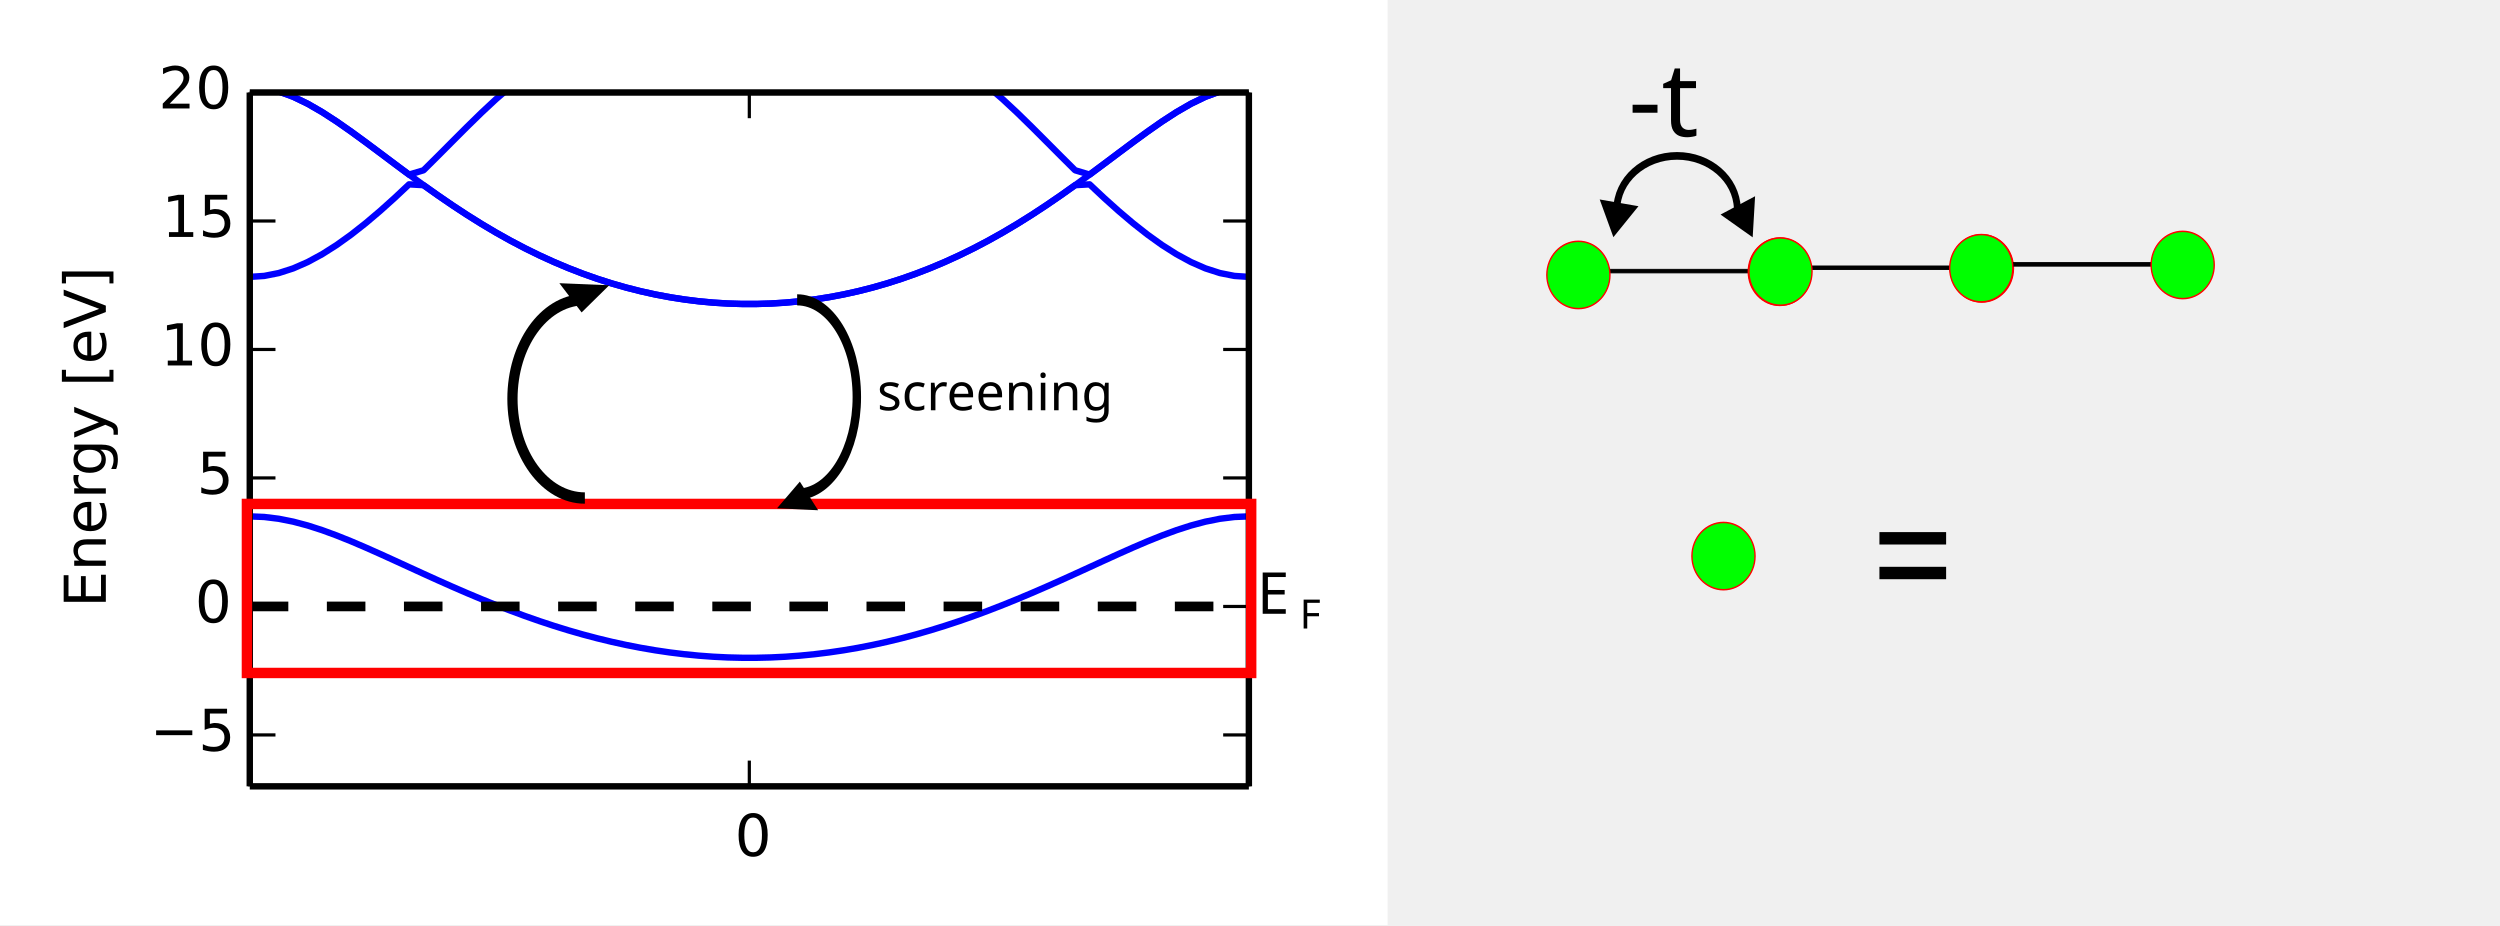
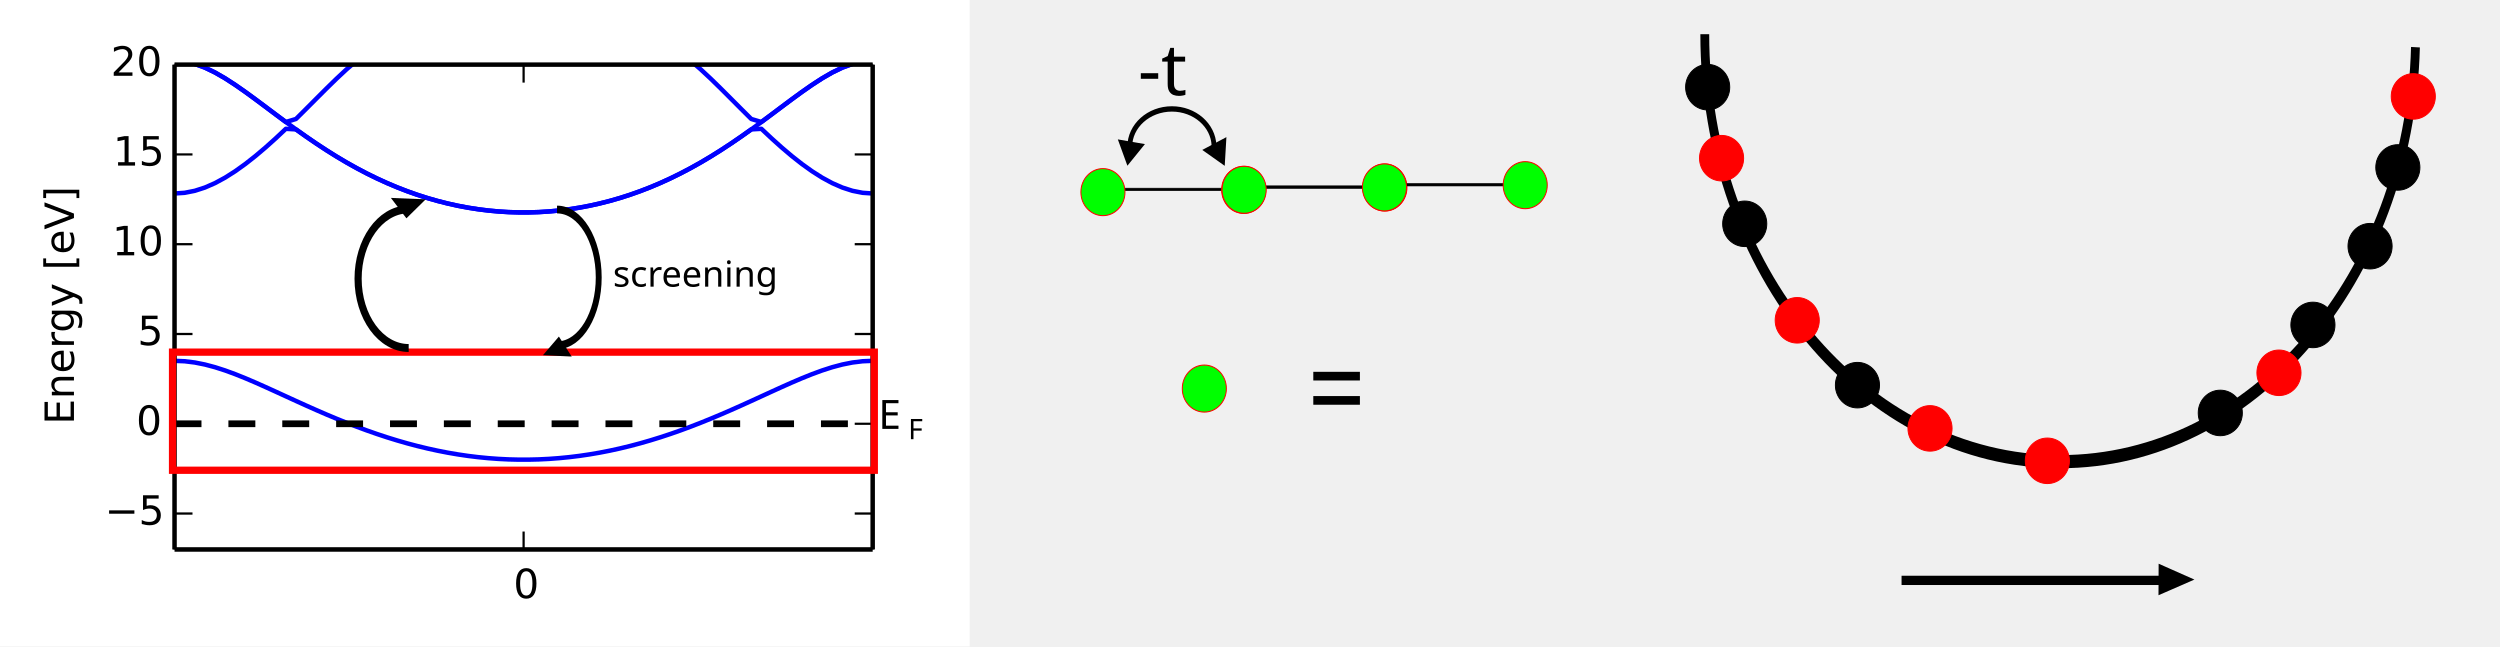
- <svg xmlns="http://www.w3.org/2000/svg" id="svg2" version="1.1" width="486.442" height="180" xml:space="preserve">
+ <svg xmlns="http://www.w3.org/2000/svg" id="svg2" version="1.1" width="696.136" height="180" xml:space="preserve">
  <defs id="defs6">
    <clipPath clipPathUnits="userSpaceOnUse" id="clipPath20">
      <path d="m 38.88,21.6 155.52,0 0,108 -155.52,0 0,-108 z" id="path22" />
    </clipPath>
    <clipPath clipPathUnits="userSpaceOnUse" id="clipPath30">
      <path d="m 38.88,21.6 155.52,0 0,108 -155.52,0 0,-108 z" id="path32" />
    </clipPath>
    <clipPath clipPathUnits="userSpaceOnUse" id="clipPath40">
      <path d="m 38.88,21.6 155.52,0 0,108 -155.52,0 0,-108 z" id="path42" />
    </clipPath>
    <clipPath clipPathUnits="userSpaceOnUse" id="clipPath50">
      <path d="m 38.88,21.6 155.52,0 0,108 -155.52,0 0,-108 z" id="path52" />
    </clipPath>
    <clipPath clipPathUnits="userSpaceOnUse" id="clipPath60">
      <path d="m 38.88,21.6 155.52,0 0,108 -155.52,0 0,-108 z" id="path62" />
    </clipPath>
    <clipPath clipPathUnits="userSpaceOnUse" id="clipPath68">
      <path d="m 38.88,21.6 155.52,0 0,108 -155.52,0 0,-108 z" id="path70" />
    </clipPath>
    <clipPath clipPathUnits="userSpaceOnUse" id="clipPath76">
      <path d="m 38.88,21.6 155.52,0 0,108 -155.52,0 0,-108 z" id="path78" />
    </clipPath>
    <clipPath clipPathUnits="userSpaceOnUse" id="clipPath84">
      <path d="m 38.88,21.6 155.52,0 0,108 -155.52,0 0,-108 z" id="path86" />
    </clipPath>
    <clipPath clipPathUnits="userSpaceOnUse" id="clipPath92">
      <path d="m 38.88,21.6 155.52,0 0,108 -155.52,0 0,-108 z" id="path94" />
    </clipPath>
    <clipPath clipPathUnits="userSpaceOnUse" id="clipPath100">
      <path d="m 38.88,21.6 155.52,0 0,108 -155.52,0 0,-108 z" id="path102" />
    </clipPath>
    <clipPath clipPathUnits="userSpaceOnUse" id="clipPath108">
      <path d="m 38.88,21.6 155.52,0 0,108 -155.52,0 0,-108 z" id="path110" />
    </clipPath>
    <clipPath clipPathUnits="userSpaceOnUse" id="clipPath164">
      <path d="m -184,-236 1472,0 0,1165 -1472,0 0,-1165 z" id="path166" />
    </clipPath>
  </defs>
  <g id="g10" transform="matrix(1.25,0,0,-1.25,100.1752,189.8885)">
    <path d="m -80.14,7.911 216,0 0,144 -216,0 0,-144 z" style="fill:#ffffff;fill-opacity:1;fill-rule:nonzero;stroke:none" id="path12" />
    <path d="m -41.26,29.511 155.52,0 0,108 -155.52,0 0,-108 z" style="fill:#ffffff;fill-opacity:1;fill-rule:nonzero;stroke:none" id="path14" />
    <g id="g16" transform="translate(-80.14013,7.910828)">
      <g id="g18" clip-path="url(#clipPath20)">
        <path d="m 38.88,63.62 2.254,-0.094 2.254,-0.278 2.254,-0.449 2.254,-0.599 2.254,-0.726 2.254,-0.828 2.254,-0.906 2.254,-0.964 2.254,-1.002 2.254,-1.025 2.254,-1.034 2.254,-1.032 2.254,-1.021 2.254,-1.002 2.254,-0.977 2.254,-0.947 2.254,-0.913 2.254,-0.875 2.254,-0.834 2.254,-0.79 2.254,-0.744 2.254,-0.697 2.254,-0.648 2.254,-0.597 2.254,-0.546 2.254,-0.493 2.254,-0.44 2.254,-0.386 2.254,-0.332 2.254,-0.277 2.254,-0.222 2.254,-0.167 2.254,-0.111 2.254,-0.056 2.254,0 2.254,0.056 2.254,0.111 2.254,0.167 2.254,0.222 2.254,0.277 2.254,0.332 2.254,0.386 2.254,0.44 2.254,0.493 2.254,0.546 2.254,0.597 2.254,0.648 2.254,0.697 2.254,0.744 2.254,0.79 2.254,0.834 2.254,0.875 2.254,0.913 2.254,0.947 2.254,0.977 2.254,1.002 2.254,1.021 2.254,1.032 2.254,1.034 2.254,1.025 2.254,1.002 2.254,0.964 2.254,0.906 2.254,0.828 2.254,0.726 2.254,0.599 2.254,0.449 2.254,0.278 2.254,0.094" style="fill:none;stroke:#0000ff;stroke-width:1;stroke-linecap:square;stroke-linejoin:round;stroke-miterlimit:10;stroke-opacity:1;stroke-dasharray:none" id="path24" />
      </g>
    </g>
    <g id="g26" transform="translate(-80.14013,7.910828)">
      <g id="g28" clip-path="url(#clipPath30)">
        <path d="m 38.88,100.9 2.254,0.15 2.254,0.445 2.254,0.727 2.254,0.987 2.254,1.222 2.254,1.431 2.254,1.615 2.254,1.774 2.254,1.91 2.254,2.024 2.254,2.118 2.254,-0.126 2.254,-1.599 2.254,-1.543 2.254,-1.48 2.254,-1.411 2.254,-1.338 2.254,-1.262 2.254,-1.185 2.254,-1.107 2.254,-1.029 2.254,-0.951 2.254,-0.874 2.254,-0.797 2.254,-0.721 2.254,-0.646 2.254,-0.572 2.254,-0.498 2.254,-0.425 2.254,-0.353 2.254,-0.282 2.254,-0.211 2.254,-0.14 2.254,-0.07 2.254,0 2.254,0.07 2.254,0.14 2.254,0.211 2.254,0.282 2.254,0.353 2.254,0.425 2.254,0.498 2.254,0.572 2.254,0.646 2.254,0.721 2.254,0.797 2.254,0.874 2.254,0.951 2.254,1.029 2.254,1.107 2.254,1.185 2.254,1.262 2.254,1.338 2.254,1.411 2.254,1.48 2.254,1.543 2.254,1.599 2.254,0.126 2.254,-2.118 2.254,-2.024 2.254,-1.91 2.254,-1.774 2.254,-1.615 2.254,-1.431 2.254,-1.222 2.254,-0.987 2.254,-0.727 2.254,-0.445 2.254,-0.15" style="fill:none;stroke:#0000ff;stroke-width:1;stroke-linecap:square;stroke-linejoin:round;stroke-miterlimit:10;stroke-opacity:1;stroke-dasharray:none" id="path34" />
      </g>
    </g>
    <g id="g36" transform="translate(-80.14013,7.910828)">
      <g id="g38" clip-path="url(#clipPath40)">
        <path d="m 38.88,130.458 2.254,-0.176 2.254,-0.517 2.254,-0.826 2.254,-1.09 2.254,-1.301 2.254,-1.461 2.254,-1.573 2.254,-1.645 2.254,-1.681 2.254,-1.69 2.254,-1.676 2.254,-1.644 2.254,-1.599 2.254,-1.543 2.254,-1.48 2.254,-1.411 2.254,-1.338 2.254,-1.262 2.254,-1.185 2.254,-1.107 2.254,-1.029 2.254,-0.951 2.254,-0.874 2.254,-0.797 2.254,-0.721 2.254,-0.646 2.254,-0.572 2.254,-0.498 2.254,-0.425 2.254,-0.353 2.254,-0.282 2.254,-0.211 2.254,-0.14 2.254,-0.07 2.254,0 2.254,0.07 2.254,0.14 2.254,0.211 2.254,0.282 2.254,0.353 2.254,0.425 2.254,0.498 2.254,0.572 2.254,0.646 2.254,0.721 2.254,0.797 2.254,0.874 2.254,0.951 2.254,1.029 2.254,1.107 2.254,1.185 2.254,1.262 2.254,1.338 2.254,1.411 2.254,1.48 2.254,1.543 2.254,1.599 2.254,1.644 2.254,1.676 2.254,1.69 2.254,1.681 2.254,1.645 2.254,1.573 2.254,1.461 2.254,1.301 2.254,1.09 2.254,0.826 2.254,0.517 2.254,0.176" style="fill:none;stroke:#0000ff;stroke-width:1;stroke-linecap:square;stroke-linejoin:round;stroke-miterlimit:10;stroke-opacity:1;stroke-dasharray:none" id="path44" />
      </g>
    </g>
    <g id="g46" transform="translate(-80.14013,7.910828)">
      <g id="g48" clip-path="url(#clipPath50)">
        <path d="m 38.88,130.458 2.254,-0.176 2.254,-0.517 2.254,-0.826 2.254,-1.09 2.254,-1.301 2.254,-1.461 2.254,-1.573 2.254,-1.645 2.254,-1.681 2.254,-1.69 2.254,-1.676 2.254,0.672 2.254,2.24 2.254,2.262 2.254,2.253 2.254,2.202 2.254,2.101 2.254,1.94 2.254,1.715 2.254,1.434 2.254,1.123 2.254,0.818 2.254,0.552 2.254,0.342 2.254,0.188 2.254,0.083 2.254,0.017 2.254,-0.022 2.254,-0.041 2.254,-0.046 2.254,-0.043 2.254,-0.035 2.254,-0.025 2.254,-0.013 2.254,0 2.254,0.013 2.254,0.025 2.254,0.035 2.254,0.043 2.254,0.046 2.254,0.041 2.254,0.022 2.254,-0.017 2.254,-0.083 2.254,-0.188 2.254,-0.342 2.254,-0.552 2.254,-0.818 2.254,-1.123 2.254,-1.434 2.254,-1.715 2.254,-1.94 2.254,-2.101 2.254,-2.202 2.254,-2.253 2.254,-2.262 2.254,-2.24 2.254,-0.672 2.254,1.676 2.254,1.69 2.254,1.681 2.254,1.645 2.254,1.573 2.254,1.461 2.254,1.301 2.254,1.09 2.254,0.826 2.254,0.517 2.254,0.176" style="fill:none;stroke:#0000ff;stroke-width:1;stroke-linecap:square;stroke-linejoin:round;stroke-miterlimit:10;stroke-opacity:1;stroke-dasharray:none" id="path54" />
      </g>
    </g>
    <g id="g56">
      <g id="g58" clip-path="url(#clipPath60)" />
    </g>
    <g id="g64">
      <g id="g66" clip-path="url(#clipPath68)" />
    </g>
    <g id="g72">
      <g id="g74" clip-path="url(#clipPath76)" />
    </g>
    <g id="g80">
      <g id="g82" clip-path="url(#clipPath84)" />
    </g>
    <g id="g88">
      <g id="g90" clip-path="url(#clipPath92)" />
    </g>
    <g id="g96">
      <g id="g98" clip-path="url(#clipPath100)" />
    </g>
    <g id="g104" transform="translate(-80.14013,7.910828)">
      <g id="g106" clip-path="url(#clipPath108)">
        <path d="m 38.88,49.6 155.52,0" style="fill:none;stroke:#000000;stroke-width:1.5;stroke-linecap:butt;stroke-linejoin:round;stroke-miterlimit:10;stroke-opacity:1;stroke-dasharray:6, 6;stroke-dashoffset:0" id="path112" />
      </g>
    </g>
    <g id="g114" transform="translate(-80.14013,7.910828)">
      <path d="m 38.88,21.6 0,4" style="fill:#000000;fill-opacity:1;fill-rule:nonzero;stroke:#000000;stroke-width:0.5;stroke-linecap:butt;stroke-linejoin:round;stroke-miterlimit:10;stroke-opacity:1;stroke-dasharray:none" id="path116" />
      <path d="m 38.88,129.6 0,-4" style="fill:#000000;fill-opacity:1;fill-rule:nonzero;stroke:#000000;stroke-width:0.5;stroke-linecap:butt;stroke-linejoin:round;stroke-miterlimit:10;stroke-opacity:1;stroke-dasharray:none" id="path118" />
      <path d="m 116.64,21.6 0,4" style="fill:#000000;fill-opacity:1;fill-rule:nonzero;stroke:#000000;stroke-width:0.5;stroke-linecap:butt;stroke-linejoin:round;stroke-miterlimit:10;stroke-opacity:1;stroke-dasharray:none" id="path130" />
      <path d="m 116.64,129.6 0,-4" style="fill:#000000;fill-opacity:1;fill-rule:nonzero;stroke:#000000;stroke-width:0.5;stroke-linecap:butt;stroke-linejoin:round;stroke-miterlimit:10;stroke-opacity:1;stroke-dasharray:none" id="path132" />
      <text transform="matrix(1,0,0,-1,114.3744,10.75625)" id="text134">
        <tspan style="font-size:9px;font-variant:normal;font-weight:normal;writing-mode:lr-tb;fill:#000000;fill-opacity:1;fill-rule:nonzero;stroke:none;font-family:Bitstream Vera Sans;-inkscape-font-specification:BitstreamVeraSans-Roman" x="0" y="0" id="tspan136">0</tspan>
      </text>
      <path d="m 194.4,21.6 0,4" style="fill:#000000;fill-opacity:1;fill-rule:nonzero;stroke:#000000;stroke-width:0.5;stroke-linecap:butt;stroke-linejoin:round;stroke-miterlimit:10;stroke-opacity:1;stroke-dasharray:none" id="path138" />
      <path d="m 194.4,129.6 0,-4" style="fill:#000000;fill-opacity:1;fill-rule:nonzero;stroke:#000000;stroke-width:0.5;stroke-linecap:butt;stroke-linejoin:round;stroke-miterlimit:10;stroke-opacity:1;stroke-dasharray:none" id="path140" />
      <path d="m 38.88,29.6 4,0" style="fill:#000000;fill-opacity:1;fill-rule:nonzero;stroke:#000000;stroke-width:0.5;stroke-linecap:butt;stroke-linejoin:round;stroke-miterlimit:10;stroke-opacity:1;stroke-dasharray:none" id="path148" />
      <path d="m 194.4,29.6 -4,0" style="fill:#000000;fill-opacity:1;fill-rule:nonzero;stroke:#000000;stroke-width:0.5;stroke-linecap:butt;stroke-linejoin:round;stroke-miterlimit:10;stroke-opacity:1;stroke-dasharray:none" id="path150" />
      <g id="g152" transform="translate(23.34875,27.11563)">
        <text transform="matrix(1,0,0,-1,7.541016,0)" id="text154">
          <tspan style="font-size:9px;font-variant:normal;font-weight:normal;writing-mode:lr-tb;fill:#000000;fill-opacity:1;fill-rule:nonzero;stroke:none;font-family:Bitstream Vera Sans;-inkscape-font-specification:BitstreamVeraSans-Roman" x="0" y="0" id="tspan156">5</tspan>
        </text>
        <g id="g158" transform="scale(0.009,0.009)">
          <g id="g160">
            <g id="g162" clip-path="url(#clipPath164)">
              <path d="m 106,355 626,0 0,-83 -626,0 0,83" style="fill:#000000;fill-opacity:1;fill-rule:nonzero;stroke:none" id="path168" />
            </g>
          </g>
        </g>
      </g>
      <path d="m 38.88,49.6 4,0" style="fill:#000000;fill-opacity:1;fill-rule:nonzero;stroke:#000000;stroke-width:0.5;stroke-linecap:butt;stroke-linejoin:round;stroke-miterlimit:10;stroke-opacity:1;stroke-dasharray:none" id="path170" />
      <path d="m 194.4,49.6 -4,0" style="fill:#000000;fill-opacity:1;fill-rule:nonzero;stroke:#000000;stroke-width:0.5;stroke-linecap:butt;stroke-linejoin:round;stroke-miterlimit:10;stroke-opacity:1;stroke-dasharray:none" id="path172" />
      <text transform="matrix(1,0,0,-1,30.34875,47.11563)" id="text174">
        <tspan style="font-size:9px;font-variant:normal;font-weight:normal;writing-mode:lr-tb;fill:#000000;fill-opacity:1;fill-rule:nonzero;stroke:none;font-family:Bitstream Vera Sans;-inkscape-font-specification:BitstreamVeraSans-Roman" x="0" y="0" id="tspan176">0</tspan>
      </text>
      <path d="m 38.88,69.6 4,0" style="fill:#000000;fill-opacity:1;fill-rule:nonzero;stroke:#000000;stroke-width:0.5;stroke-linecap:butt;stroke-linejoin:round;stroke-miterlimit:10;stroke-opacity:1;stroke-dasharray:none" id="path178" />
      <path d="m 194.4,69.6 -4,0" style="fill:#000000;fill-opacity:1;fill-rule:nonzero;stroke:#000000;stroke-width:0.5;stroke-linecap:butt;stroke-linejoin:round;stroke-miterlimit:10;stroke-opacity:1;stroke-dasharray:none" id="path180" />
      <text transform="matrix(1,0,0,-1,30.64562,67.11562)" id="text182">
        <tspan style="font-size:9px;font-variant:normal;font-weight:normal;writing-mode:lr-tb;fill:#000000;fill-opacity:1;fill-rule:nonzero;stroke:none;font-family:Bitstream Vera Sans;-inkscape-font-specification:BitstreamVeraSans-Roman" x="0" y="0" id="tspan184">5</tspan>
      </text>
      <path d="m 38.88,89.6 4,0" style="fill:#000000;fill-opacity:1;fill-rule:nonzero;stroke:#000000;stroke-width:0.5;stroke-linecap:butt;stroke-linejoin:round;stroke-miterlimit:10;stroke-opacity:1;stroke-dasharray:none" id="path186" />
      <path d="m 194.4,89.6 -4,0" style="fill:#000000;fill-opacity:1;fill-rule:nonzero;stroke:#000000;stroke-width:0.5;stroke-linecap:butt;stroke-linejoin:round;stroke-miterlimit:10;stroke-opacity:1;stroke-dasharray:none" id="path188" />
      <text transform="matrix(1,0,0,-1,25.005,87.11562)" id="text190">
        <tspan style="font-size:9px;font-variant:normal;font-weight:normal;writing-mode:lr-tb;fill:#000000;fill-opacity:1;fill-rule:nonzero;stroke:none;font-family:Bitstream Vera Sans;-inkscape-font-specification:BitstreamVeraSans-Roman" x="0 5.724" y="0" id="tspan192">10</tspan>
      </text>
      <path d="m 38.88,109.6 4,0" style="fill:#000000;fill-opacity:1;fill-rule:nonzero;stroke:#000000;stroke-width:0.5;stroke-linecap:butt;stroke-linejoin:round;stroke-miterlimit:10;stroke-opacity:1;stroke-dasharray:none" id="path194" />
      <path d="m 194.4,109.6 -4,0" style="fill:#000000;fill-opacity:1;fill-rule:nonzero;stroke:#000000;stroke-width:0.5;stroke-linecap:butt;stroke-linejoin:round;stroke-miterlimit:10;stroke-opacity:1;stroke-dasharray:none" id="path196" />
      <text transform="matrix(1,0,0,-1,25.1925,107.1156)" id="text198">
        <tspan style="font-size:9px;font-variant:normal;font-weight:normal;writing-mode:lr-tb;fill:#000000;fill-opacity:1;fill-rule:nonzero;stroke:none;font-family:Bitstream Vera Sans;-inkscape-font-specification:BitstreamVeraSans-Roman" x="0 5.724" y="0" id="tspan200">15</tspan>
      </text>
      <path d="m 38.88,129.6 4,0" style="fill:#000000;fill-opacity:1;fill-rule:nonzero;stroke:#000000;stroke-width:0.5;stroke-linecap:butt;stroke-linejoin:round;stroke-miterlimit:10;stroke-opacity:1;stroke-dasharray:none" id="path202" />
      <path d="m 194.4,129.6 -4,0" style="fill:#000000;fill-opacity:1;fill-rule:nonzero;stroke:#000000;stroke-width:0.5;stroke-linecap:butt;stroke-linejoin:round;stroke-miterlimit:10;stroke-opacity:1;stroke-dasharray:none" id="path204" />
      <text transform="matrix(1,0,0,-1,24.67687,127.1156)" id="text206">
        <tspan style="font-size:9px;font-variant:normal;font-weight:normal;writing-mode:lr-tb;fill:#000000;fill-opacity:1;fill-rule:nonzero;stroke:none;font-family:Bitstream Vera Sans;-inkscape-font-specification:BitstreamVeraSans-Roman" x="0 5.724" y="0" id="tspan208">20</tspan>
      </text>
      <text transform="matrix(0,1,1,0,16.47375,49.42813)" id="text210">
        <tspan style="font-size:9px;font-variant:normal;font-weight:normal;writing-mode:lr-tb;fill:#000000;fill-opacity:1;fill-rule:nonzero;stroke:none;font-family:Bitstream Vera Sans;-inkscape-font-specification:BitstreamVeraSans-Roman" x="0 5.688 11.394 16.929 20.628 26.343 31.671 34.533 38.043 43.578 49.734" y="0" id="tspan212">Energy [eV]</tspan>
      </text>
      <path d="m 38.88,129.6 155.52,0" style="fill:none;stroke:#000000;stroke-width:1;stroke-linecap:butt;stroke-linejoin:round;stroke-miterlimit:10;stroke-opacity:1;stroke-dasharray:none" id="path214" />
      <path d="m 194.4,21.6 0,108" style="fill:none;stroke:#000000;stroke-width:1;stroke-linecap:butt;stroke-linejoin:round;stroke-miterlimit:10;stroke-opacity:1;stroke-dasharray:none" id="path216" />
      <path d="m 38.88,21.6 155.52,0" style="fill:none;stroke:#000000;stroke-width:1;stroke-linecap:butt;stroke-linejoin:round;stroke-miterlimit:10;stroke-opacity:1;stroke-dasharray:none" id="path218" />
      <path d="m 38.88,21.6 0,108" style="fill:none;stroke:#000000;stroke-width:1;stroke-linecap:butt;stroke-linejoin:round;stroke-miterlimit:10;stroke-opacity:1;stroke-dasharray:none" id="path220" />
      <g id="g222" transform="translate(195.676,47.6)">
        <text transform="matrix(1,0,0,-1,0,0.859375)" id="text224">
          <tspan style="font-size:9px;font-variant:normal;font-weight:normal;writing-mode:lr-tb;fill:#000000;fill-opacity:1;fill-rule:nonzero;stroke:none;font-family:Cmmi10;-inkscape-font-specification:Cmmi10" x="0" y="0" id="tspan226">E</tspan>
        </text>
        <text transform="matrix(1,0,0,-1,6.640137,-1.436469)" id="text228">
          <tspan style="font-size:6.3px;font-variant:normal;font-weight:normal;writing-mode:lr-tb;fill:#000000;fill-opacity:1;fill-rule:nonzero;stroke:none;font-family:Cmmi10;-inkscape-font-specification:Cmmi10" x="0" y="0" id="tspan230">F</tspan>
        </text>
      </g>
    </g>
    <rect style="fill:none;stroke:#ff0000;stroke-width:1.622;stroke-miterlimit:4;stroke-opacity:1;stroke-dasharray:none;stroke-dashoffset:0" id="rect3209" width="156.325" height="26.312" x="-41.704" y="-73.467" transform="scale(1,-1)" />
    <g id="g4247-6-5-1" transform="matrix(0,-0.03927555,-0.03277362,0,184.7084,-83.16343)">
      <path transform="matrix(0.4946373,0,0,0.5331794,-3451.09,-479.8967)" d="m -3440,1654.261 c -239.849,0 -434.286,-240.487 -434.286,-537.143 0,-290.285 186.467,-528.051 421.056,-536.894" id="path3457-7-6-2" style="fill:none;stroke:#000000;stroke-width:61.43;stroke-miterlimit:4;stroke-opacity:1;stroke-dasharray:none;stroke-dashoffset:0" />
      <path transform="matrix(0.6599258,0.1295349,-0.1154468,0.740457,-3389.784,164.7038)" d="m -2628.571,77.118 -53.11,-72.194 -53.11,-72.194 89.077,-9.897 89.077,-9.897 -35.967,82.092 z" id="path4227-5-2-7" style="fill:#000000;stroke:#000000;stroke-width:37.161;stroke-miterlimit:4;stroke-opacity:1;stroke-dasharray:none;stroke-dashoffset:0" />
      <path transform="matrix(0.4547911,0.5512544,-0.4705224,0.5328239,-3947.443,1869.181)" d="m -2628.571,77.118 -53.11,-72.194 -53.11,-72.194 89.077,-9.897 89.077,-9.897 -35.967,82.092 z" id="path4227-3-3-9-0" style="fill:#000000;stroke:#000000;stroke-width:37.161;stroke-miterlimit:4;stroke-opacity:1;stroke-dasharray:none;stroke-dashoffset:0" />
    </g>
    <rect style="fill:#000000;stroke:#000000;stroke-width:0.14;stroke-miterlimit:4;stroke-dasharray:none;stroke-dashoffset:0" id="rect4861-8" width="0.556" height="28.192" x="-109.986" y="-195.668" transform="matrix(0,-1,-1,0,0,0)" />
-     <path style="fill:#008000;stroke:#ff0000;stroke-width:3;stroke-miterlimit:4;stroke-dasharray:none;stroke-dashoffset:0" id="path3917-8-3" d="m 2651.429,997.643 a 68.571,67.143 0 1 1 -137.143,0 68.571,67.143 0 1 1 137.143,0 z" transform="matrix(0.04989344,0,0,-0.05370855,68.19418,163.1653)" />
-     <path style="fill:#00ff00;stroke:#ff0000;stroke-width:3;stroke-miterlimit:4;stroke-dasharray:none;stroke-dashoffset:0" id="path3917-8-3-6" d="m 2651.429,997.643 a 68.571,67.143 0 1 1 -137.143,0 68.571,67.143 0 1 1 137.143,0 z" transform="matrix(0.07163647,0,0,-0.07801645,-19.47192,186.9432)" />
-     <path style="fill:#00ff00;stroke:#ff0000;stroke-width:3;stroke-miterlimit:4;stroke-dasharray:none;stroke-dashoffset:0" id="path3917-8-3-6-2" d="m 2651.429,997.643 a 68.571,67.143 0 1 1 -137.143,0 68.571,67.143 0 1 1 137.143,0 z" transform="matrix(0.07163647,0,0,-0.07801645,11.88263,187.4437)" />
+     <path style="fill:#008000;stroke:#ff0000;stroke-width:3;stroke-miterlimit:4;stroke-dasharray:none;stroke-dashoffset:0" id="path3917-8-3" d="m 2651.429,997.643 c 0,37.082 -30.701,67.143 -68.571,67.143 -37.871,0 -68.571,-30.061 -68.571,-67.143 0,-37.082 30.7,-67.143 68.571,-67.143 37.871,0 68.571,30.061 68.571,67.143 z" transform="matrix(0.04989344,0,0,-0.05370855,68.19418,163.1653)" />
+     <path style="fill:#00ff00;stroke:#ff0000;stroke-width:3;stroke-miterlimit:4;stroke-dasharray:none;stroke-dashoffset:0" id="path3917-8-3-6" d="m 2651.429,997.643 c 0,37.082 -30.701,67.143 -68.571,67.143 -37.871,0 -68.571,-30.061 -68.571,-67.143 0,-37.082 30.7,-67.143 68.571,-67.143 37.871,0 68.571,30.061 68.571,67.143 z" transform="matrix(0.07163647,0,0,-0.07801645,-19.47192,186.9432)" />
+     <path style="fill:#00ff00;stroke:#ff0000;stroke-width:3;stroke-miterlimit:4;stroke-dasharray:none;stroke-dashoffset:0" id="path3917-8-3-6-2" d="m 2651.429,997.643 c 0,37.082 -30.701,67.143 -68.571,67.143 -37.871,0 -68.571,-30.061 -68.571,-67.143 0,-37.082 30.7,-67.143 68.571,-67.143 37.871,0 68.571,30.061 68.571,67.143 z" transform="matrix(0.07163647,0,0,-0.07801645,11.88263,187.4437)" />
    <flowRoot xml:space="preserve" id="flowRoot5323-1-0" style="font-size:144px;font-style:normal;font-weight:normal;line-height:125%;letter-spacing:0px;word-spacing:0px;fill:#000000;fill-opacity:1;stroke:none;font-family:Sans" transform="matrix(0.02699431,0,0,-0.0297819,271.4581,139.8076)">
      <flowRegion id="flowRegion5325-7-8">
        <rect id="rect5327-8-1" width="1862.857" height="1931.429" x="-2834.286" y="845.177" style="font-size:144px" />
      </flowRegion>
      <flowPara id="flowPara5329-9-9" style="font-size:250px">2</flowPara>
    </flowRoot>
    <rect style="fill:#000000;stroke:#000000;stroke-width:0.14;stroke-miterlimit:4;stroke-dasharray:none;stroke-dashoffset:0" id="rect4861-8-3" width="0.556" height="28.192" x="-110.512" y="-227.126" transform="matrix(0,-1,-1,0,0,0)" />
-     <path style="fill:#008000;stroke:#ff0000;stroke-width:3;stroke-miterlimit:4;stroke-dasharray:none;stroke-dashoffset:0" id="path3917-8-3-67" d="m 2651.429,997.643 a 68.571,67.143 0 1 1 -137.143,0 68.571,67.143 0 1 1 137.143,0 z" transform="matrix(0.04989344,0,0,-0.05370855,99.65172,163.6908)" />
-     <path style="fill:#00ff00;stroke:#ff0000;stroke-width:3;stroke-miterlimit:4;stroke-dasharray:none;stroke-dashoffset:0" id="path3917-8-3-6-5" d="m 2651.429,997.643 a 68.571,67.143 0 1 1 -137.143,0 68.571,67.143 0 1 1 137.143,0 z" transform="matrix(0.07163647,0,0,-0.07801645,11.98562,187.4688)" />
-     <path style="fill:#00ff00;stroke:#ff0000;stroke-width:3;stroke-miterlimit:4;stroke-dasharray:none;stroke-dashoffset:0" id="path3917-8-3-6-2-3" d="m 2651.429,997.643 a 68.571,67.143 0 1 1 -137.143,0 68.571,67.143 0 1 1 137.143,0 z" transform="matrix(0.07163647,0,0,-0.07801645,43.34018,187.9692)" />
+     <path style="fill:#008000;stroke:#ff0000;stroke-width:3;stroke-miterlimit:4;stroke-dasharray:none;stroke-dashoffset:0" id="path3917-8-3-67" d="m 2651.429,997.643 c 0,37.082 -30.701,67.143 -68.571,67.143 -37.871,0 -68.571,-30.061 -68.571,-67.143 0,-37.082 30.7,-67.143 68.571,-67.143 37.871,0 68.571,30.061 68.571,67.143 z" transform="matrix(0.04989344,0,0,-0.05370855,99.65172,163.6908)" />
+     <path style="fill:#00ff00;stroke:#ff0000;stroke-width:3;stroke-miterlimit:4;stroke-dasharray:none;stroke-dashoffset:0" id="path3917-8-3-6-5" d="m 2651.429,997.643 c 0,37.082 -30.701,67.143 -68.571,67.143 -37.871,0 -68.571,-30.061 -68.571,-67.143 0,-37.082 30.7,-67.143 68.571,-67.143 37.871,0 68.571,30.061 68.571,67.143 z" transform="matrix(0.07163647,0,0,-0.07801645,11.98562,187.4688)" />
+     <path style="fill:#00ff00;stroke:#ff0000;stroke-width:3;stroke-miterlimit:4;stroke-dasharray:none;stroke-dashoffset:0" id="path3917-8-3-6-2-3" d="m 2651.429,997.643 c 0,37.082 -30.701,67.143 -68.571,67.143 -37.871,0 -68.571,-30.061 -68.571,-67.143 0,-37.082 30.7,-67.143 68.571,-67.143 37.871,0 68.571,30.061 68.571,67.143 z" transform="matrix(0.07163647,0,0,-0.07801645,43.34018,187.9692)" />
    <flowRoot xml:space="preserve" id="flowRoot5323-1-0-1" style="font-size:144px;font-style:normal;font-weight:normal;line-height:125%;letter-spacing:0px;word-spacing:0px;fill:#000000;fill-opacity:1;stroke:none;font-family:Sans" transform="matrix(0.02699431,0,0,-0.0297819,302.9157,140.3332)">
      <flowRegion id="flowRegion5325-7-8-2">
        <rect id="rect5327-8-1-7" width="1862.857" height="1931.429" x="-2834.286" y="845.177" style="font-size:144px" />
      </flowRegion>
      <flowPara id="flowPara5329-9-9-0" style="font-size:250px">2</flowPara>
    </flowRoot>
    <rect style="fill:#000000;stroke:#000000;stroke-width:0.14;stroke-miterlimit:4;stroke-dasharray:none;stroke-dashoffset:0" id="rect4861-8-3-9" width="0.556" height="28.192" x="-111.038" y="-258.379" transform="matrix(0,-1,-1,0,0,0)" />
-     <path style="fill:#008000;stroke:#ff0000;stroke-width:3;stroke-miterlimit:4;stroke-dasharray:none;stroke-dashoffset:0" id="path3917-8-3-67-3" d="m 2651.429,997.643 a 68.571,67.143 0 1 1 -137.143,0 68.571,67.143 0 1 1 137.143,0 z" transform="matrix(0.04989344,0,0,-0.05370855,130.9053,164.2164)" />
-     <path style="fill:#00ff00;stroke:#ff0000;stroke-width:3;stroke-miterlimit:4;stroke-dasharray:none;stroke-dashoffset:0" id="path3917-8-3-6-5-6" d="m 2651.429,997.643 a 68.571,67.143 0 1 1 -137.143,0 68.571,67.143 0 1 1 137.143,0 z" transform="matrix(0.07163647,0,0,-0.07801645,43.23917,187.9944)" />
-     <path style="fill:#00ff00;stroke:#ff0000;stroke-width:3;stroke-miterlimit:4;stroke-dasharray:none;stroke-dashoffset:0" id="path3917-8-3-6-2-3-0" d="m 2651.429,997.643 a 68.571,67.143 0 1 1 -137.143,0 68.571,67.143 0 1 1 137.143,0 z" transform="matrix(0.07163647,0,0,-0.07801645,74.59373,188.4949)" />
+     <path style="fill:#008000;stroke:#ff0000;stroke-width:3;stroke-miterlimit:4;stroke-dasharray:none;stroke-dashoffset:0" id="path3917-8-3-67-3" d="m 2651.429,997.643 c 0,37.082 -30.701,67.143 -68.571,67.143 -37.871,0 -68.571,-30.061 -68.571,-67.143 0,-37.082 30.7,-67.143 68.571,-67.143 37.871,0 68.571,30.061 68.571,67.143 z" transform="matrix(0.04989344,0,0,-0.05370855,130.9053,164.2164)" />
+     <path style="fill:#00ff00;stroke:#ff0000;stroke-width:3;stroke-miterlimit:4;stroke-dasharray:none;stroke-dashoffset:0" id="path3917-8-3-6-5-6" d="m 2651.429,997.643 c 0,37.082 -30.701,67.143 -68.571,67.143 -37.871,0 -68.571,-30.061 -68.571,-67.143 0,-37.082 30.7,-67.143 68.571,-67.143 37.871,0 68.571,30.061 68.571,67.143 z" transform="matrix(0.07163647,0,0,-0.07801645,43.23917,187.9944)" />
+     <path style="fill:#00ff00;stroke:#ff0000;stroke-width:3;stroke-miterlimit:4;stroke-dasharray:none;stroke-dashoffset:0" id="path3917-8-3-6-2-3-0" d="m 2651.429,997.643 c 0,37.082 -30.701,67.143 -68.571,67.143 -37.871,0 -68.571,-30.061 -68.571,-67.143 0,-37.082 30.7,-67.143 68.571,-67.143 37.871,0 68.571,30.061 68.571,67.143 z" transform="matrix(0.07163647,0,0,-0.07801645,74.59373,188.4949)" />
    <text xml:space="preserve" style="font-size:240px;font-style:normal;font-weight:normal;line-height:125%;letter-spacing:0px;word-spacing:0px;fill:#000000;fill-opacity:1;stroke:none;font-family:Sans" x="173.35" y="-130.701" id="text6338" transform="scale(1,-1)">
      <tspan id="tspan6340" x="173.35" y="-130.701" style="font-size:16px">-t</tspan>
    </text>
-     <path style="fill:#00ff00;stroke:#ff0000;stroke-width:3;stroke-miterlimit:4;stroke-dasharray:none;stroke-dashoffset:0" id="path3917-8-3-6-0" d="m 2651.429,997.643 a 68.571,67.143 0 1 1 -137.143,0 68.571,67.143 0 1 1 137.143,0 z" transform="matrix(0.07163647,0,0,-0.07801645,3.113357,143.1829)" />
+     <path style="fill:#00ff00;stroke:#ff0000;stroke-width:3;stroke-miterlimit:4;stroke-dasharray:none;stroke-dashoffset:0" id="path3917-8-3-6-0" d="m 2651.429,997.643 c 0,37.082 -30.701,67.143 -68.571,67.143 -37.871,0 -68.571,-30.061 -68.571,-67.143 0,-37.082 30.7,-67.143 68.571,-67.143 37.871,0 68.571,30.061 68.571,67.143 z" transform="matrix(0.07163647,0,0,-0.07801645,3.113357,143.1829)" />
    <text xml:space="preserve" style="font-size:24.792px;font-style:normal;font-weight:normal;line-height:125%;letter-spacing:0px;word-spacing:0px;fill:#000000;fill-opacity:1;stroke:none;font-family:Sans" x="231.015" y="-51.064" id="text6360" transform="scale(0.9139776,-1.094119)">
      <tspan id="tspan6362" x="231.015" y="-51.064">=</tspan>
    </text>
    <g id="g4247-6-5-1-2" transform="matrix(0.0476562,0,0,-0.02774791,255.1046,100.7579)">
      <path transform="matrix(0.5445898,0,0,1.036177,-3250.892,-763.7575)" d="m -3440,1654.261 c -239.849,0 -434.286,-240.487 -434.286,-537.143 0,-290.285 186.467,-528.051 421.056,-536.894" id="path3457-7-6-2-3" style="fill:none;stroke:#000000;stroke-width:61.43;stroke-miterlimit:4;stroke-opacity:1;stroke-dasharray:none;stroke-dashoffset:0" />
      <path transform="matrix(0.6599258,0.1295349,-0.1154468,0.740457,-3389.784,164.7038)" d="m -2628.571,77.118 -53.11,-72.194 -53.11,-72.194 89.077,-9.897 89.077,-9.897 -35.967,82.092 z" id="path4227-5-2-7-7" style="fill:#000000;stroke:#000000;stroke-width:37.161;stroke-miterlimit:4;stroke-opacity:1;stroke-dasharray:none;stroke-dashoffset:0" />
    </g>
    <g id="g4247-6-5-1-2-9" transform="matrix(-0.03927555,0,0,0.02717822,-157.3136,79.409)">
      <path transform="matrix(0.5445898,0,0,1.036177,-3250.892,-763.7575)" d="m -3440,1654.261 c -239.849,0 -434.286,-240.487 -434.286,-537.143 0,-290.285 186.467,-528.051 421.056,-536.894" id="path3457-7-6-2-3-2" style="fill:none;stroke:#000000;stroke-width:61.43;stroke-miterlimit:4;stroke-opacity:1;stroke-dasharray:none;stroke-dashoffset:0" />
      <path transform="matrix(0.6599258,0.1295349,-0.1154468,0.740457,-3389.784,164.7038)" d="m -2628.571,77.118 -53.11,-72.194 -53.11,-72.194 89.077,-9.897 89.077,-9.897 -35.967,82.092 z" id="path4227-5-2-7-7-2" style="fill:#000000;stroke:#000000;stroke-width:37.161;stroke-miterlimit:4;stroke-opacity:1;stroke-dasharray:none;stroke-dashoffset:0" />
    </g>
    <text xml:space="preserve" style="font-size:32px;font-style:normal;font-weight:normal;line-height:125%;letter-spacing:0px;word-spacing:0px;fill:#000000;fill-opacity:1;stroke:none;font-family:Sans" x="56.408" y="-88.051" id="text6415" transform="scale(1,-1)">
      <tspan id="tspan6417" x="56.408" y="-88.051" style="font-size:8px">screening</tspan>
    </text>
+     <g id="g4247-6-5-1-3" transform="matrix(0,0.4053279,-0.3354843,0,477.8166,2226.665)">
+       <path transform="matrix(0.5409727,0,0,0.4393594,-3276.543,-195.6614)" d="m -3440,1654.261 c -239.849,0 -434.286,-240.487 -434.286,-537.143 0,-290.285 186.467,-528.051 421.056,-536.894" id="path3457-7-6-2-6" style="fill:none;stroke:#000000;stroke-width:13.35;stroke-miterlimit:4;stroke-opacity:1;stroke-dasharray:none;stroke-dashoffset:0" />
+     </g>
+     <path style="fill:#000000;stroke:#000000;stroke-width:3;stroke-miterlimit:4;stroke-dasharray:none;stroke-dashoffset:0" id="path3917-8-3-6-0-5" d="m 2651.429,997.643 a 68.571,67.143 0 1 1 -137.143,0 68.571,67.143 0 1 1 137.143,0 z" transform="matrix(0.07166296,0,0,-0.07548218,123.4271,177.359)" />
+     <path style="fill:#000000;stroke:#000000;stroke-width:3;stroke-miterlimit:4;stroke-dasharray:none;stroke-dashoffset:0" id="path3917-8-3-6-0-5-6" d="m 2651.429,997.643 a 68.571,67.143 0 1 1 -137.143,0 68.571,67.143 0 1 1 137.143,0 z" transform="matrix(0.07166296,0,0,-0.07548218,148.5354,141.4164)" />
+     <path style="fill:#000000;stroke:#000000;stroke-width:3;stroke-miterlimit:4;stroke-dasharray:none;stroke-dashoffset:0" id="path3917-8-3-6-0-5-6-2" d="m 2651.429,997.643 a 68.571,67.143 0 1 1 -137.143,0 68.571,67.143 0 1 1 137.143,0 z" transform="matrix(0.07166296,0,0,-0.07548218,115.1723,207.7985)" />
+     <path style="fill:#000000;stroke:#000000;stroke-width:3;stroke-miterlimit:4;stroke-dasharray:none;stroke-dashoffset:0" id="path3917-8-3-6-0-5-6-9" d="m 2651.429,997.643 a 68.571,67.143 0 1 1 -137.143,0 68.571,67.143 0 1 1 137.143,0 z" transform="matrix(0.07166296,0,0,-0.07548218,229.3634,135.2253)" />
+     <path style="fill:#000000;stroke:#000000;stroke-width:3;stroke-miterlimit:4;stroke-dasharray:none;stroke-dashoffset:0" id="path3917-8-3-6-0-5-6-1" d="m 2651.429,997.643 a 68.571,67.143 0 1 1 -137.143,0 68.571,67.143 0 1 1 137.143,0 z" transform="matrix(0.07166296,0,0,-0.07548218,250.0003,154.8304)" />
+     <path style="fill:#000000;stroke:#000000;stroke-width:3;stroke-miterlimit:4;stroke-dasharray:none;stroke-dashoffset:0" id="path3917-8-3-6-0-5-6-1-2" d="m 2651.429,997.643 a 68.571,67.143 0 1 1 -137.143,0 68.571,67.143 0 1 1 137.143,0 z" transform="matrix(0.07166296,0,0,-0.07548218,268.9176,189.9132)" />
+     <path style="fill:#ff0000;stroke:#ff0000;stroke-width:3;stroke-miterlimit:4;stroke-dasharray:none;stroke-dashoffset:0" id="path3917-8-3-6-0-5-6-7" d="m 2651.429,997.643 a 68.571,67.143 0 1 1 -137.143,0 68.571,67.143 0 1 1 137.143,0 z" transform="matrix(0.07166296,0,0,-0.07548218,135.1214,155.8622)" />
+     <path style="fill:#ff0000;stroke:#ff0000;stroke-width:3;stroke-miterlimit:4;stroke-dasharray:none;stroke-dashoffset:0" id="path3917-8-3-6-0-5-6-7-0" d="m 2651.429,997.643 a 68.571,67.143 0 1 1 -137.143,0 68.571,67.143 0 1 1 137.143,0 z" transform="matrix(0.07166296,0,0,-0.07548218,118.2679,191.9769)" />
+     <path style="fill:#ff0000;stroke:#ff0000;stroke-width:3;stroke-miterlimit:4;stroke-dasharray:none;stroke-dashoffset:0" id="path3917-8-3-6-0-5-6-7-9" d="m 2651.429,997.643 a 68.571,67.143 0 1 1 -137.143,0 68.571,67.143 0 1 1 137.143,0 z" transform="matrix(0.07166296,0,0,-0.07548218,242.4335,144.168)" />
+     <path style="fill:#ff0000;stroke:#ff0000;stroke-width:3;stroke-miterlimit:4;stroke-dasharray:none;stroke-dashoffset:0" id="path3917-8-3-6-0-5-6-7-3" d="m 2651.429,997.643 a 68.571,67.143 0 1 1 -137.143,0 68.571,67.143 0 1 1 137.143,0 z" transform="matrix(0.07166296,0,0,-0.07548218,190.8411,124.5629)" />
+     <path style="fill:#ff0000;stroke:#ff0000;stroke-width:3;stroke-miterlimit:4;stroke-dasharray:none;stroke-dashoffset:0" id="path3917-8-3-6-0-5-6-7-3-6" d="m 2651.429,997.643 a 68.571,67.143 0 1 1 -137.143,0 68.571,67.143 0 1 1 137.143,0 z" transform="matrix(0.07166296,0,0,-0.07548218,164.701,131.7858)" />
+     <path style="fill:#ff0000;stroke:#ff0000;stroke-width:3;stroke-miterlimit:4;stroke-dasharray:none;stroke-dashoffset:0" id="path3917-8-3-6-0-5-6-7-3-0" d="m 2651.429,997.643 a 68.571,67.143 0 1 1 -137.143,0 68.571,67.143 0 1 1 137.143,0 z" transform="matrix(0.07166296,0,0,-0.07548218,272.357,205.7348)" />
+     <path style="fill:#000000;stroke:#000000;stroke-width:3;stroke-miterlimit:4;stroke-dasharray:none;stroke-dashoffset:0" id="path3917-8-3-6-0-5-6-7-3-62" d="m 2651.429,997.643 a 68.571,67.143 0 1 1 -137.143,0 68.571,67.143 0 1 1 137.143,0 z" transform="matrix(0.07166296,0,0,-0.07548218,262.7265,172.3718)" />
+     <flowRoot xml:space="preserve" id="flowRoot4085" style="font-size:40px;font-style:normal;font-weight:normal;line-height:125%;letter-spacing:0px;word-spacing:0px;fill:#000000;fill-opacity:1;stroke:none;font-family:Sans" transform="matrix(0.8,0,0,-0.8,-36.11465,23.34777)">
+       <flowRegion id="flowRegion4087">
+         <rect id="rect4089" width="110.494" height="80.828" x="510.764" y="-24.65" />
+       </flowRegion>
+       <flowPara id="flowPara4091" style="font-size:15px;fill:#ff0000">E</flowPara>
+     </flowRoot>
+     <flowRoot xml:space="preserve" id="flowRoot4085-6" style="font-size:40px;font-style:normal;font-weight:normal;line-height:125%;letter-spacing:0px;word-spacing:0px;fill:#000000;fill-opacity:1;stroke:none;font-family:Sans" transform="matrix(0.8,0,0,-0.8,21.12366,44.68745)">
+       <flowRegion id="flowRegion4087-1">
+         <rect id="rect4089-8" width="110.494" height="80.828" x="510.764" y="-24.65" />
+       </flowRegion>
+       <flowPara id="flowPara4091-7" style="font-size:15px;fill:#ff0000">E</flowPara>
+     </flowRoot>
+     <flowRoot xml:space="preserve" id="flowRoot4085-6-9" style="font-size:40px;font-style:normal;font-weight:normal;line-height:125%;letter-spacing:0px;word-spacing:0px;fill:#000000;fill-opacity:1;stroke:none;font-family:Sans" transform="matrix(0.8,0,0,-0.8,57.23831,115.5409)">
+       <flowRegion id="flowRegion4087-1-2">
+         <rect id="rect4089-8-0" width="110.494" height="80.828" x="510.764" y="-24.65" />
+       </flowRegion>
+       <flowPara id="flowPara4091-7-2" style="font-size:15px;fill:#ff0000">E</flowPara>
+     </flowRoot>
+     <flowRoot xml:space="preserve" id="flowRoot4085-6-3" style="font-size:40px;font-style:normal;font-weight:normal;line-height:125%;letter-spacing:0px;word-spacing:0px;fill:#000000;fill-opacity:1;stroke:none;font-family:Sans" transform="matrix(0.8,0,0,-0.8,-65.20755,31.96133)">
+       <flowRegion id="flowRegion4087-1-7">
+         <rect id="rect4089-8-5" width="110.494" height="80.828" x="510.764" y="-24.65" />
+       </flowRegion>
+       <flowPara id="flowPara4091-7-9" style="font-size:15px;fill:#ff0000">E</flowPara>
+     </flowRoot>
+     <flowRoot xml:space="preserve" id="flowRoot4085-6-2" style="font-size:40px;font-style:normal;font-weight:normal;line-height:125%;letter-spacing:0px;word-spacing:0px;fill:#000000;fill-opacity:1;stroke:none;font-family:Sans" transform="matrix(0.8,0,0,-0.8,-97.88271,57.06962)">
+       <flowRegion id="flowRegion4087-1-28">
+         <rect id="rect4089-8-9" width="110.494" height="80.828" x="510.764" y="-24.65" />
+       </flowRegion>
+       <flowPara id="flowPara4091-7-7" style="font-size:15px;fill:#ff0000">E</flowPara>
+     </flowRoot>
+     <flowRoot xml:space="preserve" id="flowRoot4085-6-36" style="font-size:40px;font-style:normal;font-weight:normal;line-height:125%;letter-spacing:0px;word-spacing:0px;fill:#000000;fill-opacity:1;stroke:none;font-family:Sans" transform="matrix(0.8,0,0,-0.8,-120.9273,98.3435)">
+       <flowRegion id="flowRegion4087-1-1">
+         <rect id="rect4089-8-2" width="110.494" height="80.828" x="510.764" y="-24.65" />
+       </flowRegion>
+       <flowPara id="flowPara4091-7-93" style="font-size:15px;fill:#ff0000">E</flowPara>
+     </flowRoot>
+     <flowRoot xml:space="preserve" id="flowRoot4186" style="font-size:40px;font-style:normal;font-weight:normal;line-height:125%;letter-spacing:0px;word-spacing:0px;fill:#000000;fill-opacity:1;stroke:none;font-family:Sans" transform="matrix(0.8,0,0,-0.8,-45.05732,28.16306)">
+       <flowRegion id="flowRegion4188">
+         <rect id="rect4190" width="65.35" height="63.631" x="530.111" y="-8.742" />
+       </flowRegion>
+       <flowPara id="flowPara4192" style="font-size:10px;fill:#ff0000">0</flowPara>
+     </flowRoot>
+     <flowRoot xml:space="preserve" id="flowRoot4186-4" style="font-size:40px;font-style:normal;font-weight:normal;line-height:125%;letter-spacing:0px;word-spacing:0px;fill:#000000;fill-opacity:1;stroke:none;font-family:Sans" transform="matrix(0.8,0,0,-0.8,-74.09519,37.34597)">
+       <flowRegion id="flowRegion4188-5">
+         <rect id="rect4190-0" width="65.35" height="63.631" x="530.111" y="-8.742" />
+       </flowRegion>
+       <flowPara id="flowPara4192-3" style="font-size:10px;fill:#ff0000">1</flowPara>
+     </flowRoot>
+     <flowRoot xml:space="preserve" id="flowRoot4186-4-6" style="font-size:40px;font-style:normal;font-weight:normal;line-height:125%;letter-spacing:0px;word-spacing:0px;fill:#000000;fill-opacity:1;stroke:none;font-family:Sans" transform="matrix(0.8,0,0,-0.8,11.8198,49.38027)">
+       <flowRegion id="flowRegion4188-5-1">
+         <rect id="rect4190-0-0" width="65.35" height="63.631" x="530.111" y="-8.742" />
+       </flowRegion>
+       <flowPara id="flowPara4192-3-6" style="font-size:10px;fill:#ff0000">2</flowPara>
+     </flowRoot>
+     <flowRoot xml:space="preserve" id="flowRoot4186-4-3" style="font-size:40px;font-style:normal;font-weight:normal;line-height:125%;letter-spacing:0px;word-spacing:0px;fill:#000000;fill-opacity:1;stroke:none;font-family:Sans" transform="matrix(0.8,0,0,-0.8,-106.8426,63.13823)">
+       <flowRegion id="flowRegion4188-5-2">
+         <rect id="rect4190-0-06" width="65.35" height="63.631" x="530.111" y="-8.742" />
+       </flowRegion>
+       <flowPara id="flowPara4192-3-1" style="font-size:10px;fill:#ff0000">3</flowPara>
+     </flowRoot>
+     <flowRoot xml:space="preserve" id="flowRoot4186-4-5" style="font-size:40px;font-style:normal;font-weight:normal;line-height:125%;letter-spacing:0px;word-spacing:0px;fill:#000000;fill-opacity:1;stroke:none;font-family:Sans" transform="matrix(0.8,0,0,-0.8,-130.2312,104.4121)">
+       <flowRegion id="flowRegion4188-5-5">
+         <rect id="rect4190-0-4" width="65.35" height="63.631" x="530.111" y="-8.742" />
+       </flowRegion>
+       <flowPara id="flowPara4192-3-7" style="font-size:10px;fill:#ff0000">4</flowPara>
+     </flowRoot>
+     <flowRoot xml:space="preserve" id="flowRoot4186-4-65" style="font-size:40px;font-style:normal;font-weight:normal;line-height:125%;letter-spacing:0px;word-spacing:0px;fill:#000000;fill-opacity:1;stroke:none;font-family:Sans" transform="matrix(0.8,0,0,-0.8,48.2784,120.2338)">
+       <flowRegion id="flowRegion4188-5-6">
+         <rect id="rect4190-0-9" width="65.35" height="63.631" x="530.111" y="-8.742" />
+       </flowRegion>
+       <flowPara id="flowPara4192-3-3" style="font-size:10px;fill:#ff0000">5</flowPara>
+     </flowRoot>
+     <rect style="fill:#ff0000;stroke:#000000;stroke-width:1.5;stroke-miterlimit:4;stroke-opacity:1;stroke-dasharray:none;stroke-dashoffset:0" id="rect4300" width="56.998" height="0.566" x="344.208" y="-22.907" transform="scale(1,-1)" />
+     <path style="fill:#000000;stroke:#000000;stroke-width:3;stroke-miterlimit:4;stroke-opacity:1;stroke-dasharray:none;stroke-dashoffset:0" id="path4308" d="m 533.981,-10.892 -10.798,-18.702 21.595,-1e-6 z" transform="matrix(0.00115726,0.2623813,0.3442126,-8.8214331e-4,410.7933,-117.3108)" />
+     <flowRoot xml:space="preserve" id="flowRoot4310" style="font-size:20px;font-style:normal;font-weight:normal;line-height:125%;letter-spacing:0px;word-spacing:0px;fill:#000000;fill-opacity:1;stroke:none;font-family:Sans" transform="matrix(0.8,0,0,-0.8,-80.14013,158.3108)">
+       <flowRegion id="flowRegion4312">
+         <rect id="rect4314" width="157.357" height="39.984" x="533.551" y="175.271" style="font-size:20px" />
+       </flowRegion>
+       <flowPara id="flowPara4316" style="font-size:10px">"descriptor"</flowPara>
+     </flowRoot>
  </g>
</svg>
